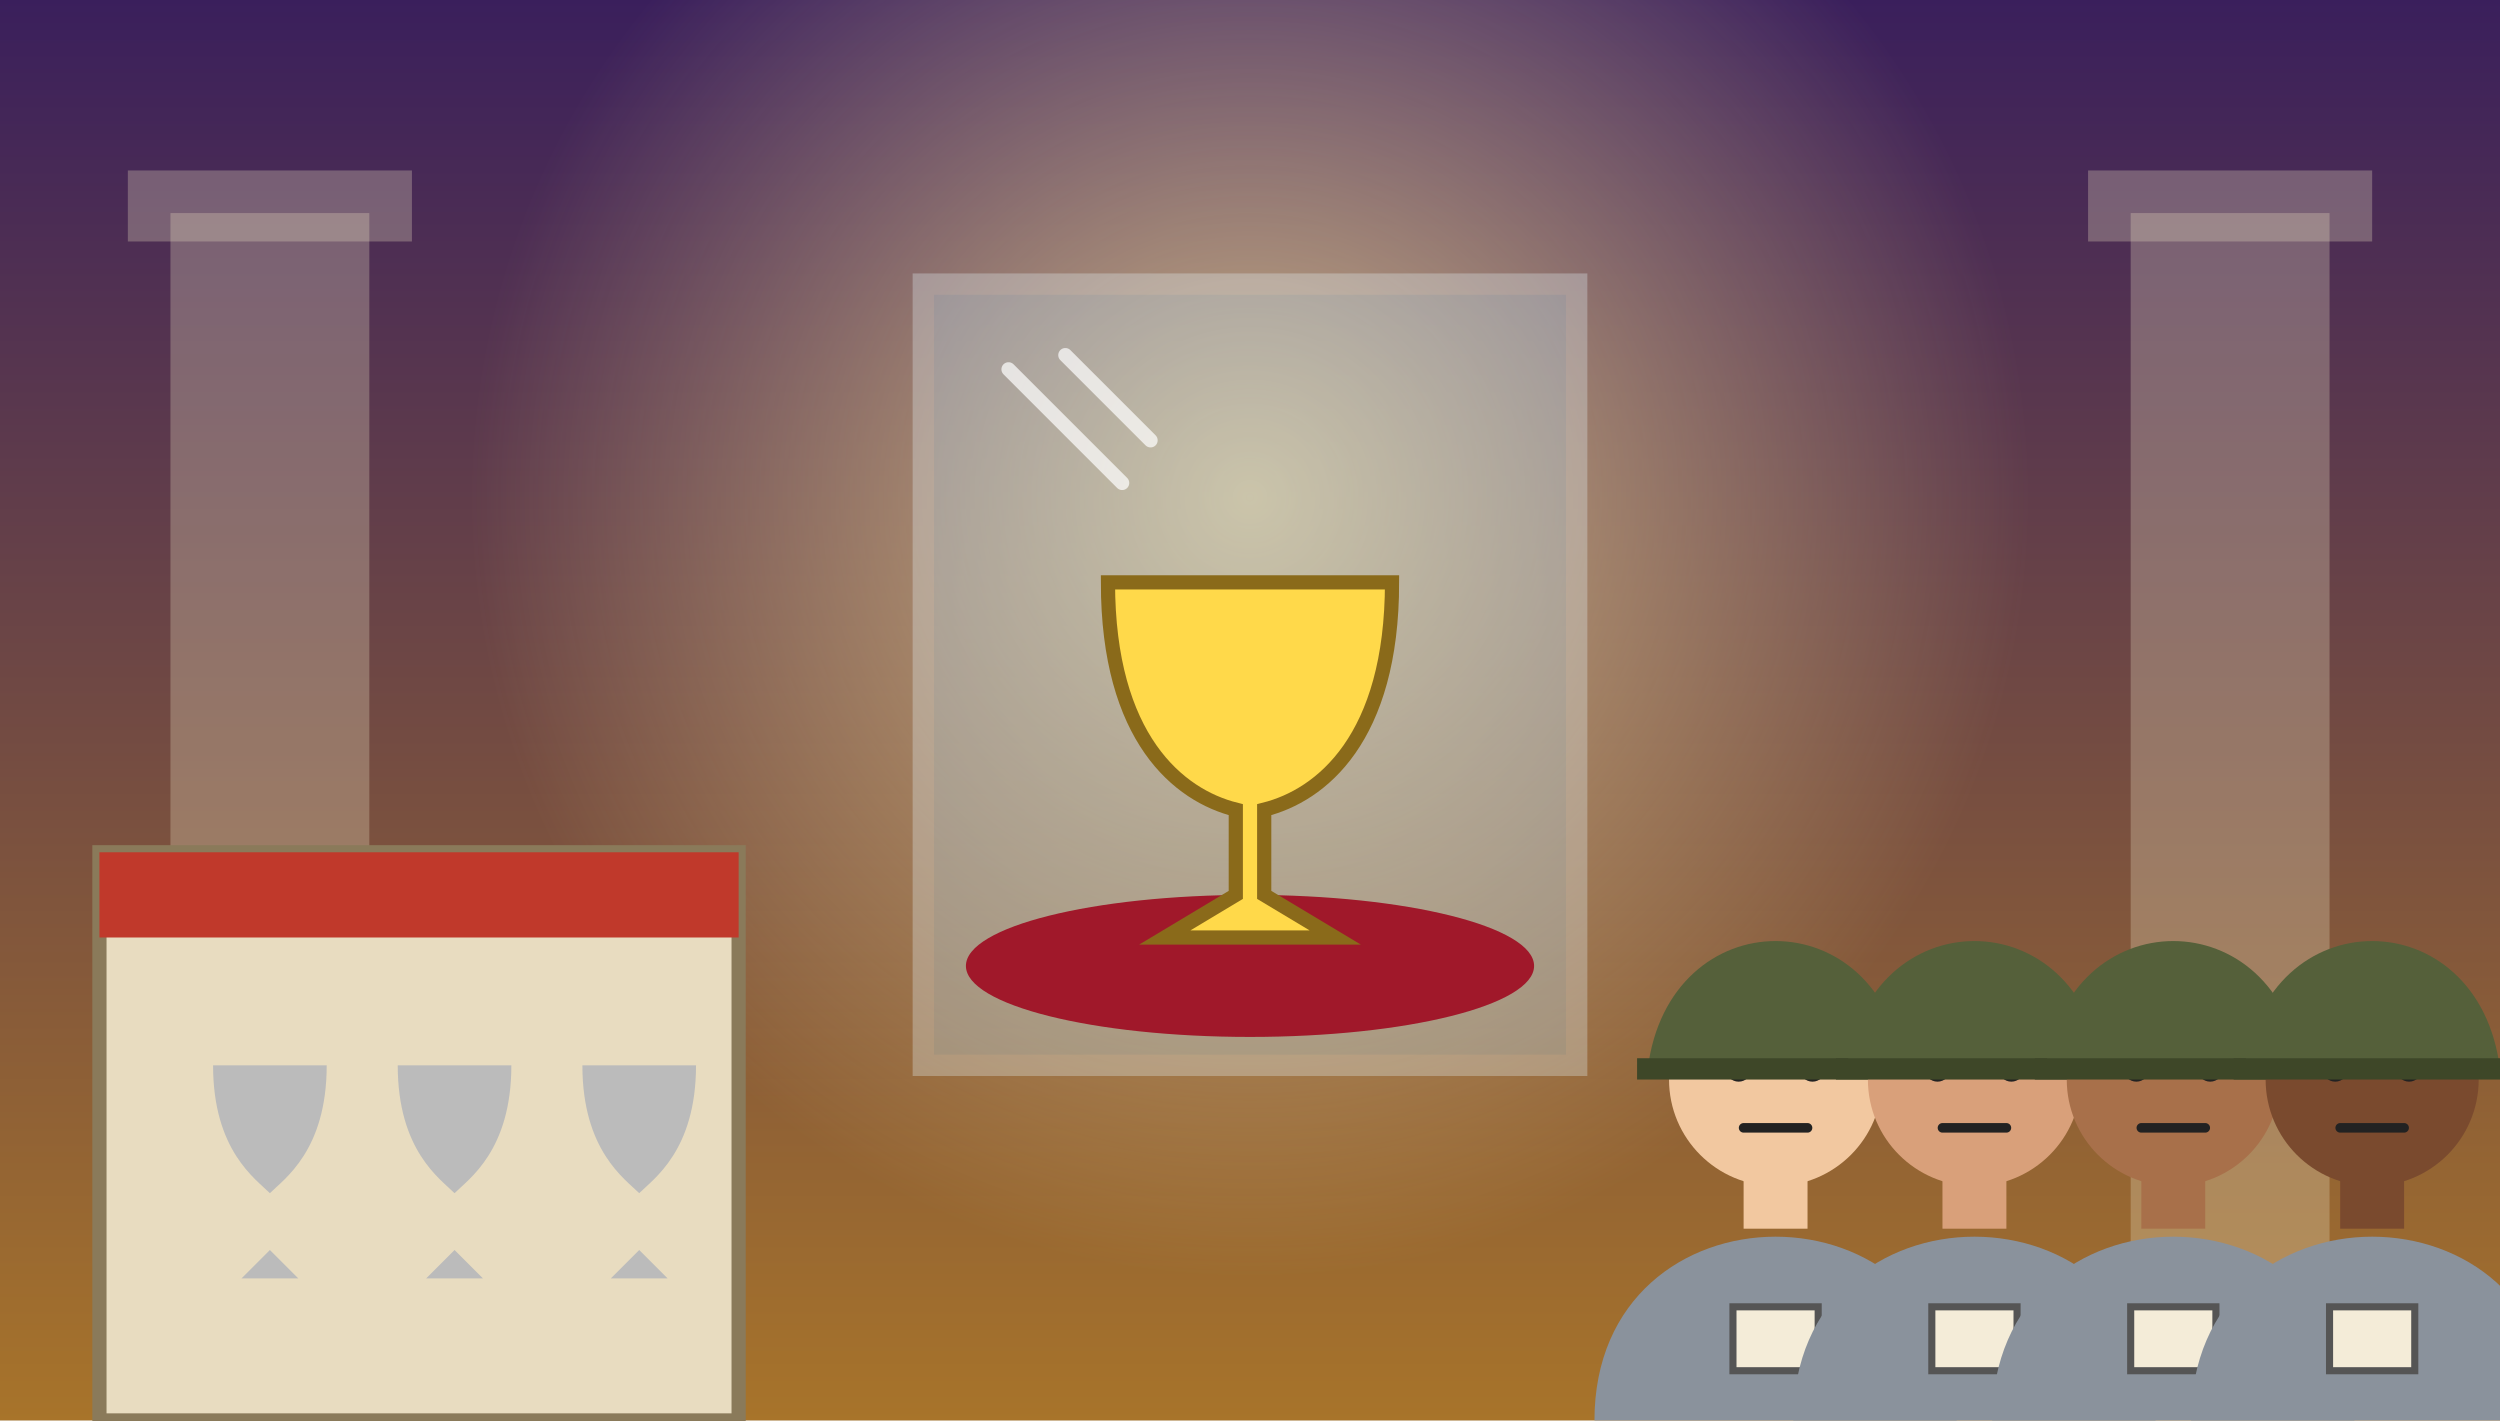
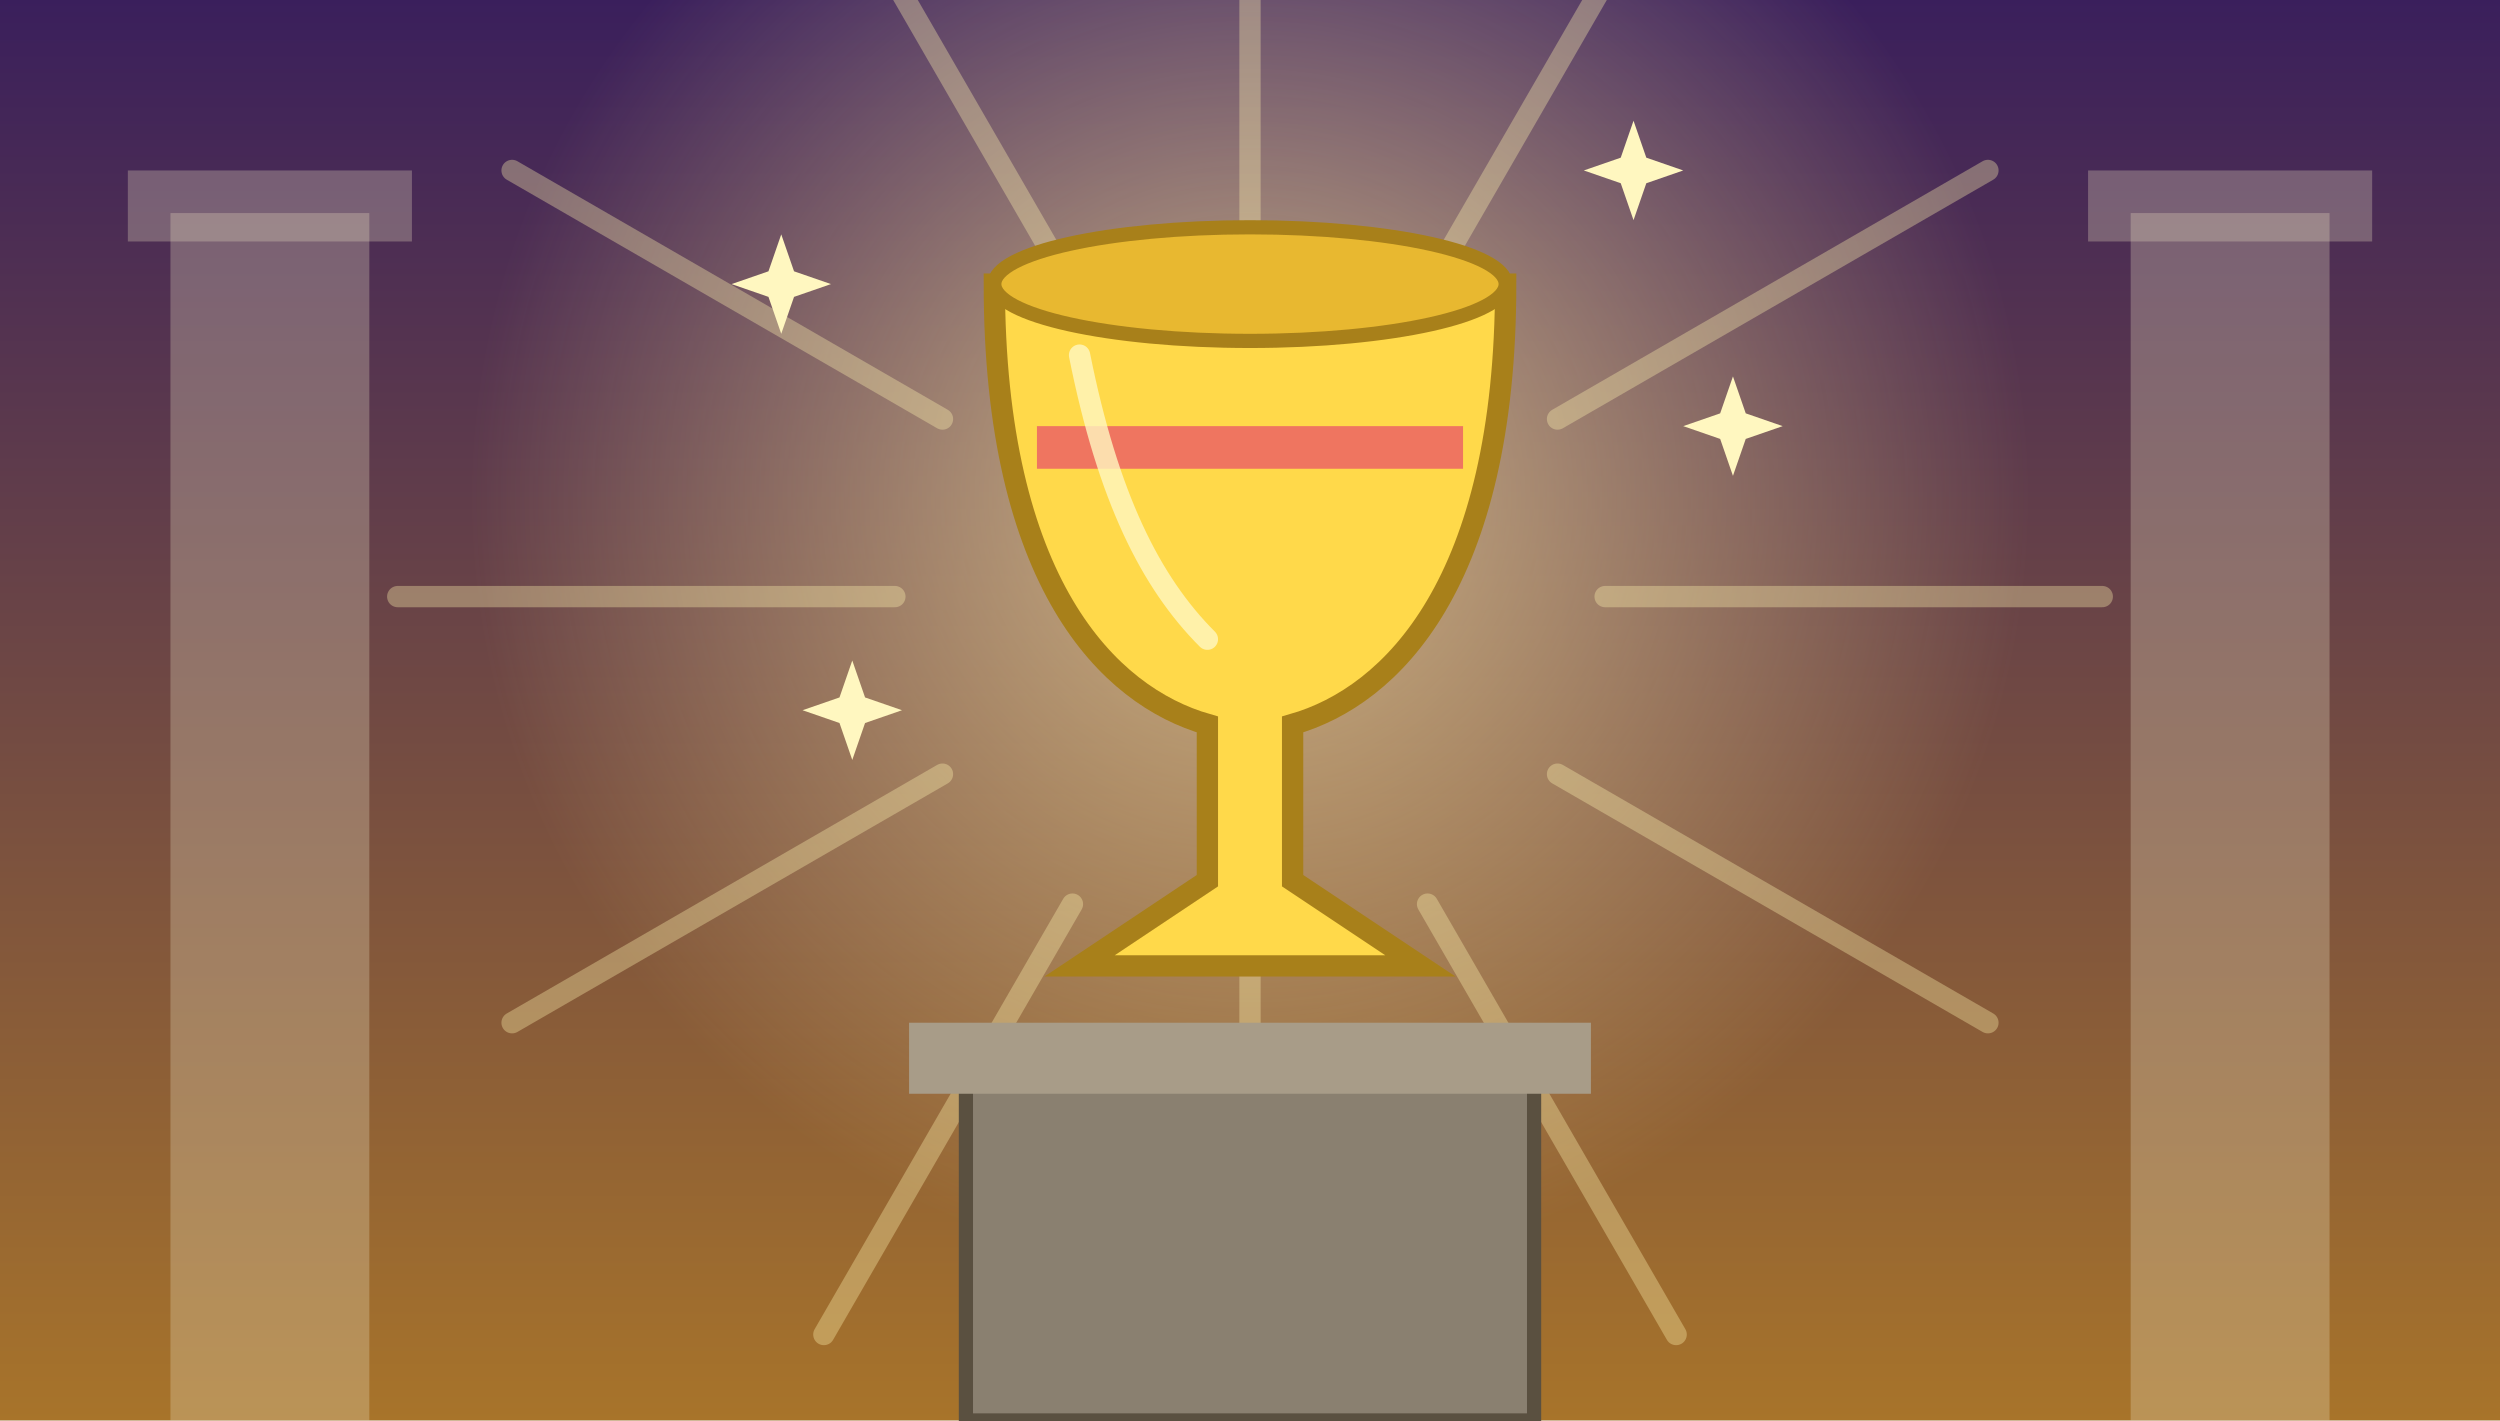
<svg xmlns="http://www.w3.org/2000/svg" viewBox="0 0 352 200" width="352" height="200">
  <defs>
    <linearGradient id="bg" x1="0" y1="0" x2="0" y2="1">
      <stop offset="0.00" stop-color="#3a1f5c" stop-opacity="1" />
      <stop offset="1.00" stop-color="#a8742a" stop-opacity="1" />
    </linearGradient>
    <radialGradient id="halo" cx="0.5" cy="0.5" r="0.5">
      <stop offset="0.00" stop-color="#ffe9a0" stop-opacity="0.7" />
      <stop offset="1.00" stop-color="#ffe9a0" stop-opacity="0" />
    </radialGradient>
  </defs>
  <rect x="0" y="0" width="352" height="200" fill="url(#bg)" />
  <circle cx="176.0" cy="70.0" r="110.0" fill="url(#halo)" />
  <rect x="24" y="30" width="28" height="170" fill="#e8dcc0" opacity="0.3" />
  <rect x="18" y="24" width="40" height="10" fill="#e8dcc0" opacity="0.3" />
  <rect x="300" y="30" width="28" height="170" fill="#e8dcc0" opacity="0.3" />
  <rect x="294" y="24" width="40" height="10" fill="#e8dcc0" opacity="0.3" />
-   <rect x="130" y="40" width="92" height="110" fill="#bfe8ff" opacity="0.3" stroke="#e8f8ff" stroke-width="3" />
-   <ellipse cx="176.0" cy="136.0" rx="40.0" ry="10.0" fill="#a0182a" />
-   <path d="M156 82 L196 82 C 196 104 186 112 178 114 L178 126 L188 132 L164 132 L174 126 L174 114 C 166 112 156 104 156 82 Z" fill="#ffd94a" stroke="#8a6a1a" stroke-width="2" />
-   <path d="M142 52 L158 68 M150 50 L162 62" fill="none" stroke="#ffffff" stroke-width="2" stroke-linecap="round" stroke-linejoin="round" opacity="0.7" />
-   <path d="M224.5 200.0 C 224.5 165.5 275.5 165.5 275.5 200.0 Z" fill="#8a929c" />
-   <rect x="245.5" y="164.0" width="9.0" height="9.0" fill="#f2c8a0" />
-   <circle cx="250.0" cy="152.0" r="15.0" fill="#f2c8a0" />
-   <circle cx="244.8" cy="150.5" r="1.8" fill="#222" />
-   <circle cx="255.2" cy="150.5" r="1.8" fill="#222" />
-   <path d="M245.5 158.8 L 254.5 158.8" fill="none" stroke="#222" stroke-width="1.35" stroke-linecap="round" stroke-linejoin="round" />
-   <path d="M232.0 150.5 C 235.0 126.5 265.0 126.5 268.0 150.5 Z" fill="#55603a" />
-   <rect x="230.5" y="149.0" width="39.0" height="3.0" fill="#3e4728" />
-   <rect x="244" y="184" width="12" height="9" fill="#f4ecd8" stroke="#555" stroke-width="1" />
-   <path d="M252.5 200.0 C 252.5 165.5 303.5 165.5 303.5 200.0 Z" fill="#8a929c" />
-   <rect x="273.5" y="164.0" width="9.0" height="9.0" fill="#d9a07a" />
-   <circle cx="278.0" cy="152.0" r="15.0" fill="#d9a07a" />
-   <circle cx="272.8" cy="150.5" r="1.8" fill="#222" />
-   <circle cx="283.2" cy="150.5" r="1.8" fill="#222" />
-   <path d="M273.5 158.8 L 282.5 158.8" fill="none" stroke="#222" stroke-width="1.35" stroke-linecap="round" stroke-linejoin="round" />
-   <path d="M260.0 150.5 C 263.0 126.5 293.0 126.5 296.0 150.5 Z" fill="#55603a" />
-   <rect x="258.5" y="149.0" width="39.0" height="3.0" fill="#3e4728" />
-   <rect x="272" y="184" width="12" height="9" fill="#f4ecd8" stroke="#555" stroke-width="1" />
-   <path d="M280.5 200.0 C 280.5 165.5 331.5 165.5 331.5 200.0 Z" fill="#8a929c" />
-   <rect x="301.5" y="164.0" width="9.0" height="9.0" fill="#a8704a" />
-   <circle cx="306.0" cy="152.0" r="15.0" fill="#a8704a" />
-   <circle cx="300.8" cy="150.5" r="1.8" fill="#222" />
-   <circle cx="311.2" cy="150.5" r="1.8" fill="#222" />
-   <path d="M301.5 158.8 L 310.5 158.8" fill="none" stroke="#222" stroke-width="1.35" stroke-linecap="round" stroke-linejoin="round" />
-   <path d="M288.0 150.5 C 291.0 126.5 321.0 126.5 324.0 150.5 Z" fill="#55603a" />
-   <rect x="286.5" y="149.0" width="39.0" height="3.0" fill="#3e4728" />
-   <rect x="300" y="184" width="12" height="9" fill="#f4ecd8" stroke="#555" stroke-width="1" />
-   <path d="M308.5 200.0 C 308.5 165.5 359.5 165.5 359.5 200.0 Z" fill="#8a929c" />
-   <rect x="329.5" y="164.0" width="9.0" height="9.0" fill="#7a4a2e" />
-   <circle cx="334.0" cy="152.0" r="15.0" fill="#7a4a2e" />
-   <circle cx="328.8" cy="150.5" r="1.8" fill="#222" />
-   <circle cx="339.2" cy="150.5" r="1.8" fill="#222" />
-   <path d="M329.5 158.8 L 338.5 158.8" fill="none" stroke="#222" stroke-width="1.35" stroke-linecap="round" stroke-linejoin="round" />
-   <path d="M316.0 150.5 C 319.0 126.5 349.0 126.5 352.0 150.5 Z" fill="#55603a" />
-   <rect x="314.5" y="149.0" width="39.0" height="3.0" fill="#3e4728" />
-   <rect x="328" y="184" width="12" height="9" fill="#f4ecd8" stroke="#555" stroke-width="1" />
-   <rect x="14" y="120" width="90" height="80" fill="#e8dcc0" stroke="#8a7a5a" stroke-width="2" />
-   <rect x="14" y="120" width="90" height="12" fill="#c0392b" />
-   <path d="M30 150 L46 150 C 46 162 40 166 38 168 L38 176 L42 180 L34 180 L38 176 L38 168 C 36 166 30 162 30 150 Z" fill="#bbbbbb" />
-   <path d="M56 150 L72 150 C 72 162 66 166 64 168 L64 176 L68 180 L60 180 L64 176 L64 168 C 62 166 56 162 56 150 Z" fill="#bbbbbb" />
-   <path d="M82 150 L98 150 C 98 162 92 166 90 168 L90 176 L94 180 L86 180 L90 176 L90 168 C 88 166 82 162 82 150 Z" fill="#bbbbbb" />
+   <path d="M226.0 84.0 L296.0 84.0" fill="none" stroke="#fff3b0" stroke-width="3" stroke-linecap="round" stroke-linejoin="round" opacity="0.35" />
+   <path d="M219.3 109.0 L279.9 144.0" fill="none" stroke="#fff3b0" stroke-width="3" stroke-linecap="round" stroke-linejoin="round" opacity="0.35" />
+   <path d="M201.0 127.3 L236.0 187.9" fill="none" stroke="#fff3b0" stroke-width="3" stroke-linecap="round" stroke-linejoin="round" opacity="0.35" />
+   <path d="M176.0 134.0 L176.0 204.0" fill="none" stroke="#fff3b0" stroke-width="3" stroke-linecap="round" stroke-linejoin="round" opacity="0.35" />
+   <path d="M151.0 127.3 L116.0 187.9" fill="none" stroke="#fff3b0" stroke-width="3" stroke-linecap="round" stroke-linejoin="round" opacity="0.35" />
+   <path d="M132.7 109.0 L72.1 144.0" fill="none" stroke="#fff3b0" stroke-width="3" stroke-linecap="round" stroke-linejoin="round" opacity="0.35" />
+   <path d="M126.0 84.0 L56.0 84.0" fill="none" stroke="#fff3b0" stroke-width="3" stroke-linecap="round" stroke-linejoin="round" opacity="0.35" />
+   <path d="M132.7 59.0 L72.1 24.0" fill="none" stroke="#fff3b0" stroke-width="3" stroke-linecap="round" stroke-linejoin="round" opacity="0.35" />
+   <path d="M151.0 40.7 L116.0 -19.9" fill="none" stroke="#fff3b0" stroke-width="3" stroke-linecap="round" stroke-linejoin="round" opacity="0.35" />
+   <path d="M176.0 34.0 L176.0 -36.0" fill="none" stroke="#fff3b0" stroke-width="3" stroke-linecap="round" stroke-linejoin="round" opacity="0.35" />
+   <path d="M201.0 40.7 L236.0 -19.9" fill="none" stroke="#fff3b0" stroke-width="3" stroke-linecap="round" stroke-linejoin="round" opacity="0.35" />
+   <path d="M219.3 59.0 L279.9 24.0" fill="none" stroke="#fff3b0" stroke-width="3" stroke-linecap="round" stroke-linejoin="round" opacity="0.35" />
+   <rect x="136" y="150" width="80" height="50" fill="#8a8070" stroke="#5a5040" stroke-width="2" />
+   <rect x="128" y="144" width="96" height="10" fill="#a89c88" />
+   <path d="M140 40 L212 40 C 212 82 196 98 182 102 L182 124 L200 136 L152 136 L170 124 L170 102 C 156 98 140 82 140 40 Z" fill="#ffd94a" stroke="#a8801a" stroke-width="3" />
+   <ellipse cx="176.0" cy="40.0" rx="36.0" ry="8.0" fill="#e8b830" stroke="#a8801a" stroke-width="2" />
+   <rect x="146" y="60" width="60" height="6" fill="#e84a6a" opacity="0.7" />
+   <path d="M152 50 C 156 70 162 82 170 90" fill="none" stroke="#fff7c0" stroke-width="3" stroke-linecap="round" stroke-linejoin="round" opacity="0.8" />
+   <polygon points="110.0,33.0 111.8,38.2 117.0,40.0 111.8,41.8 110.0,47.0 108.2,41.8 103.0,40.0 108.2,38.2" fill="#fff7c0" />
+   <polygon points="244.0,53.0 245.8,58.2 251.0,60.0 245.8,61.8 244.0,67.0 242.2,61.8 237.0,60.0 242.2,58.2" fill="#fff7c0" />
+   <polygon points="230.0,17.0 231.8,22.2 237.0,24.0 231.8,25.8 230.0,31.0 228.2,25.8 223.0,24.0 228.2,22.2" fill="#fff7c0" />
+   <polygon points="120.0,93.0 121.8,98.2 127.0,100.0 121.8,101.8 120.0,107.0 118.2,101.8 113.0,100.0 118.2,98.2" fill="#fff7c0" />
</svg>
